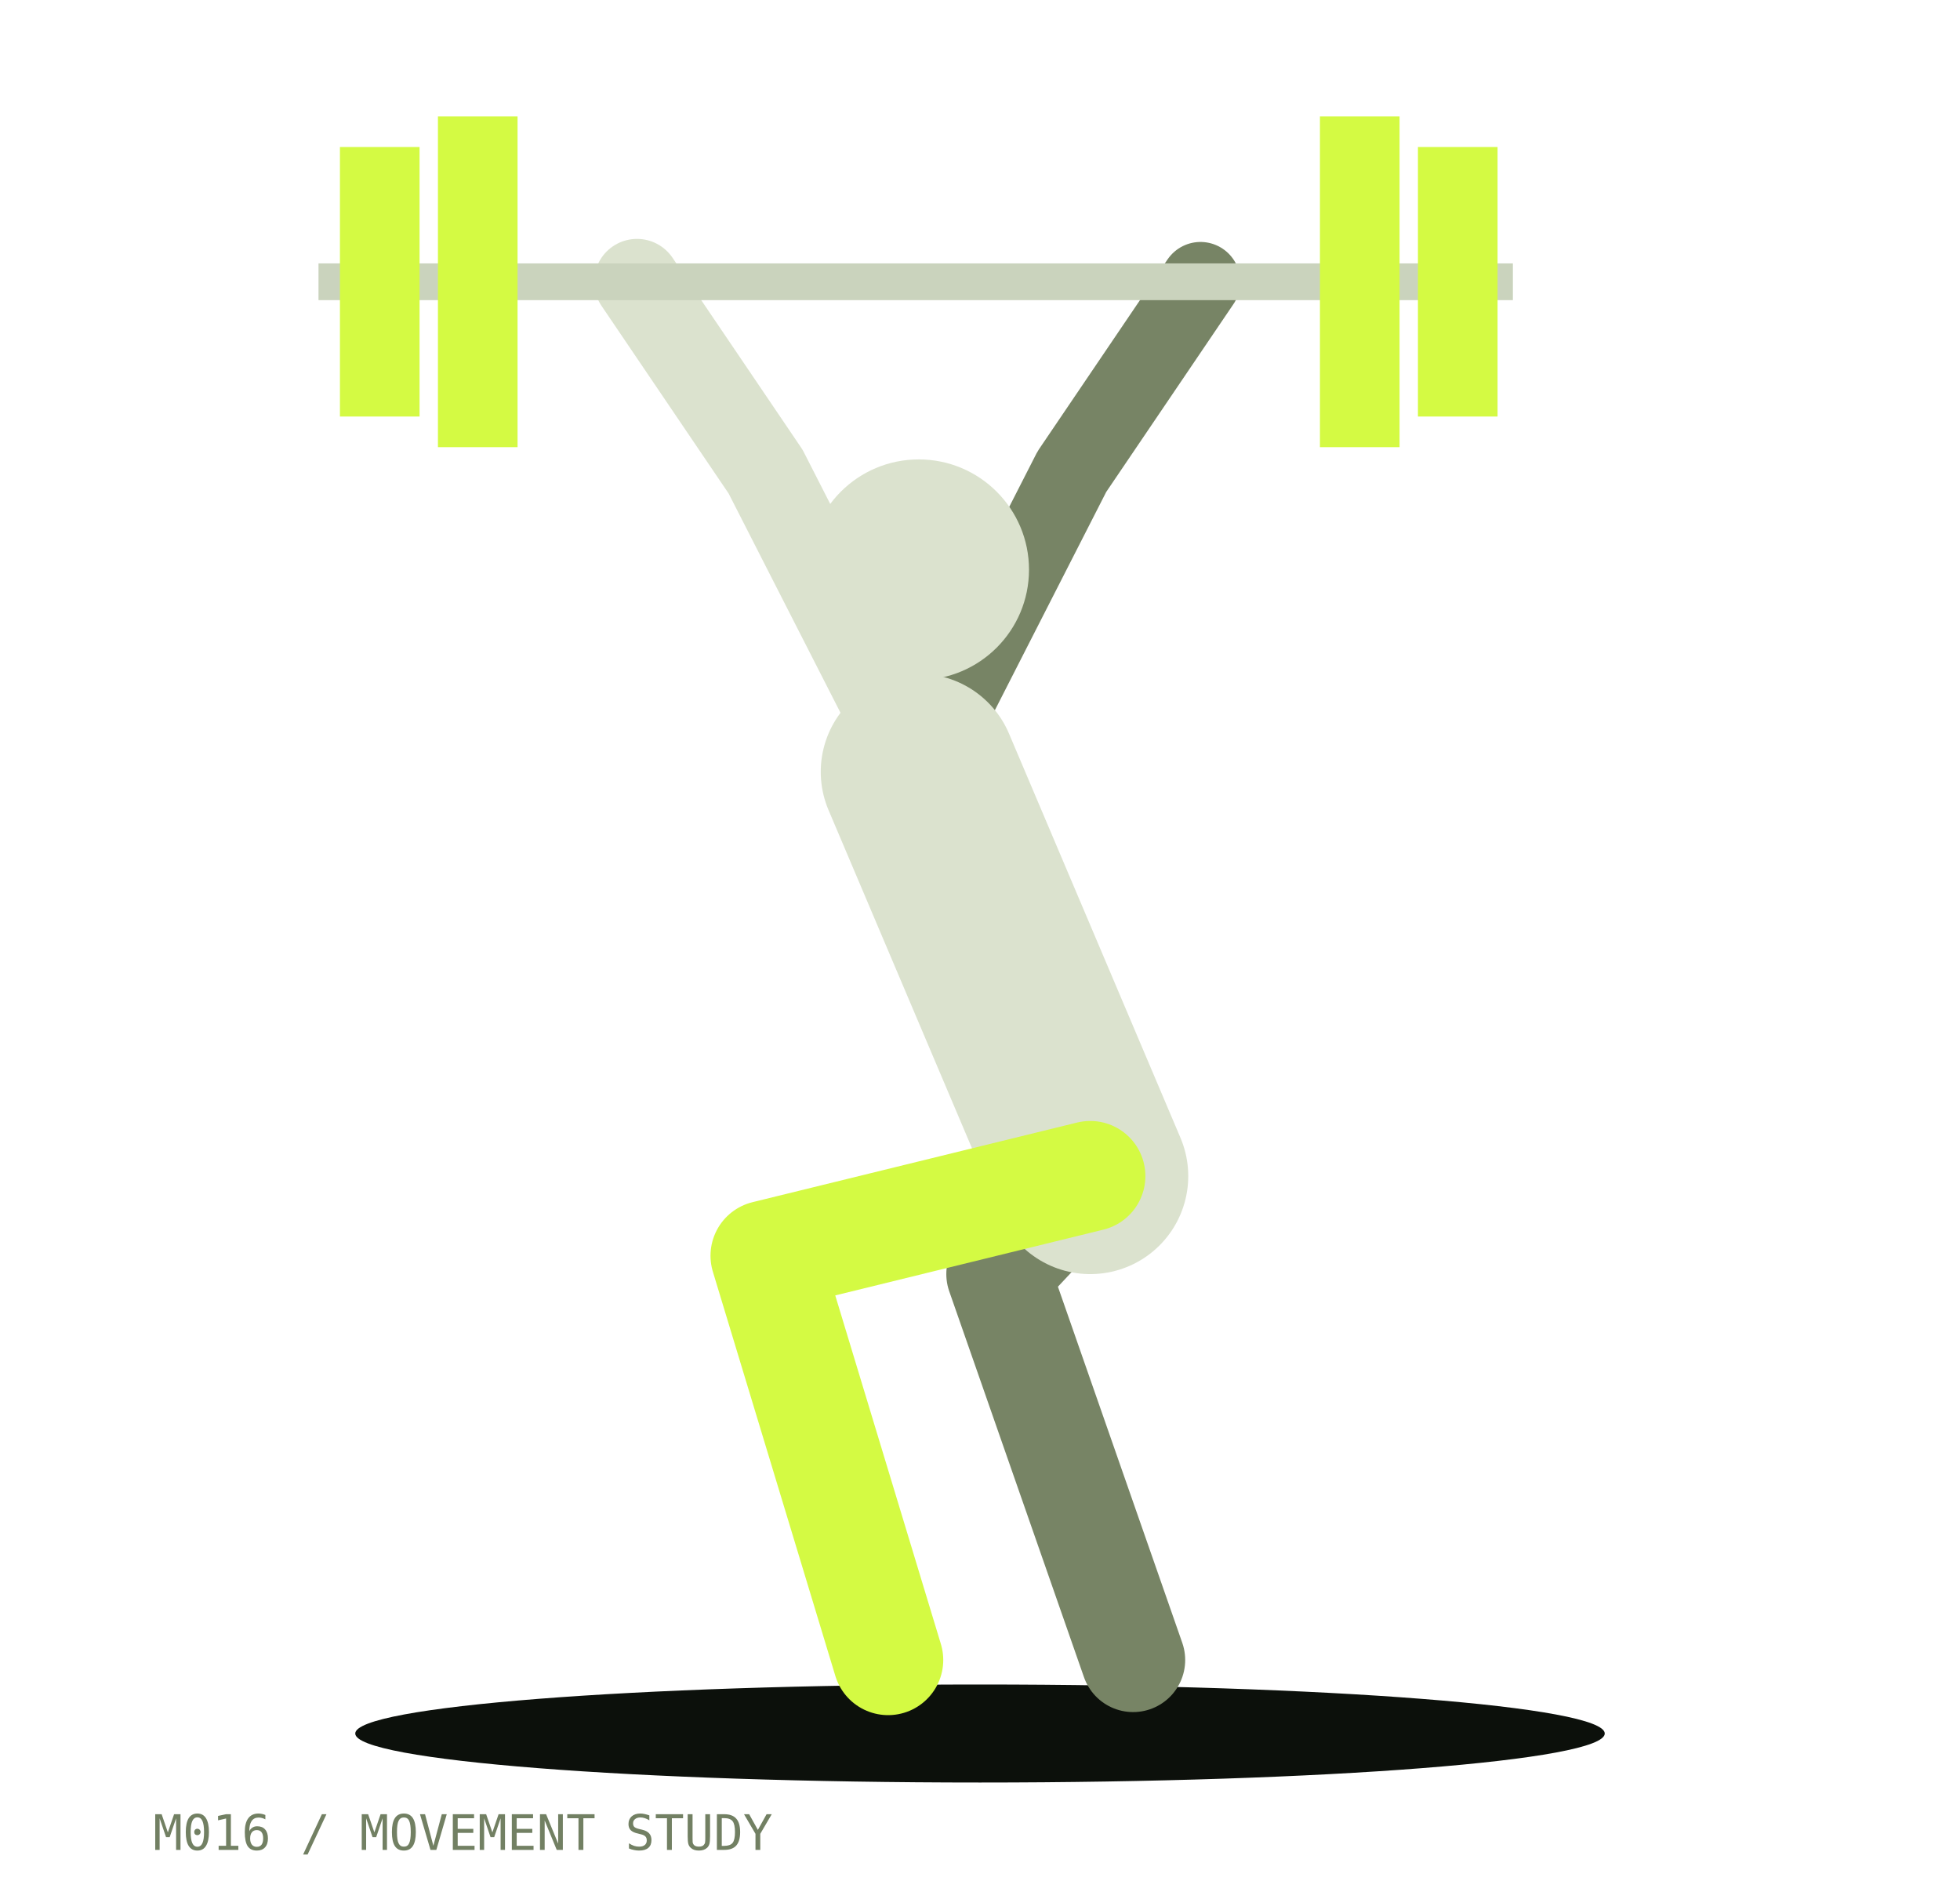
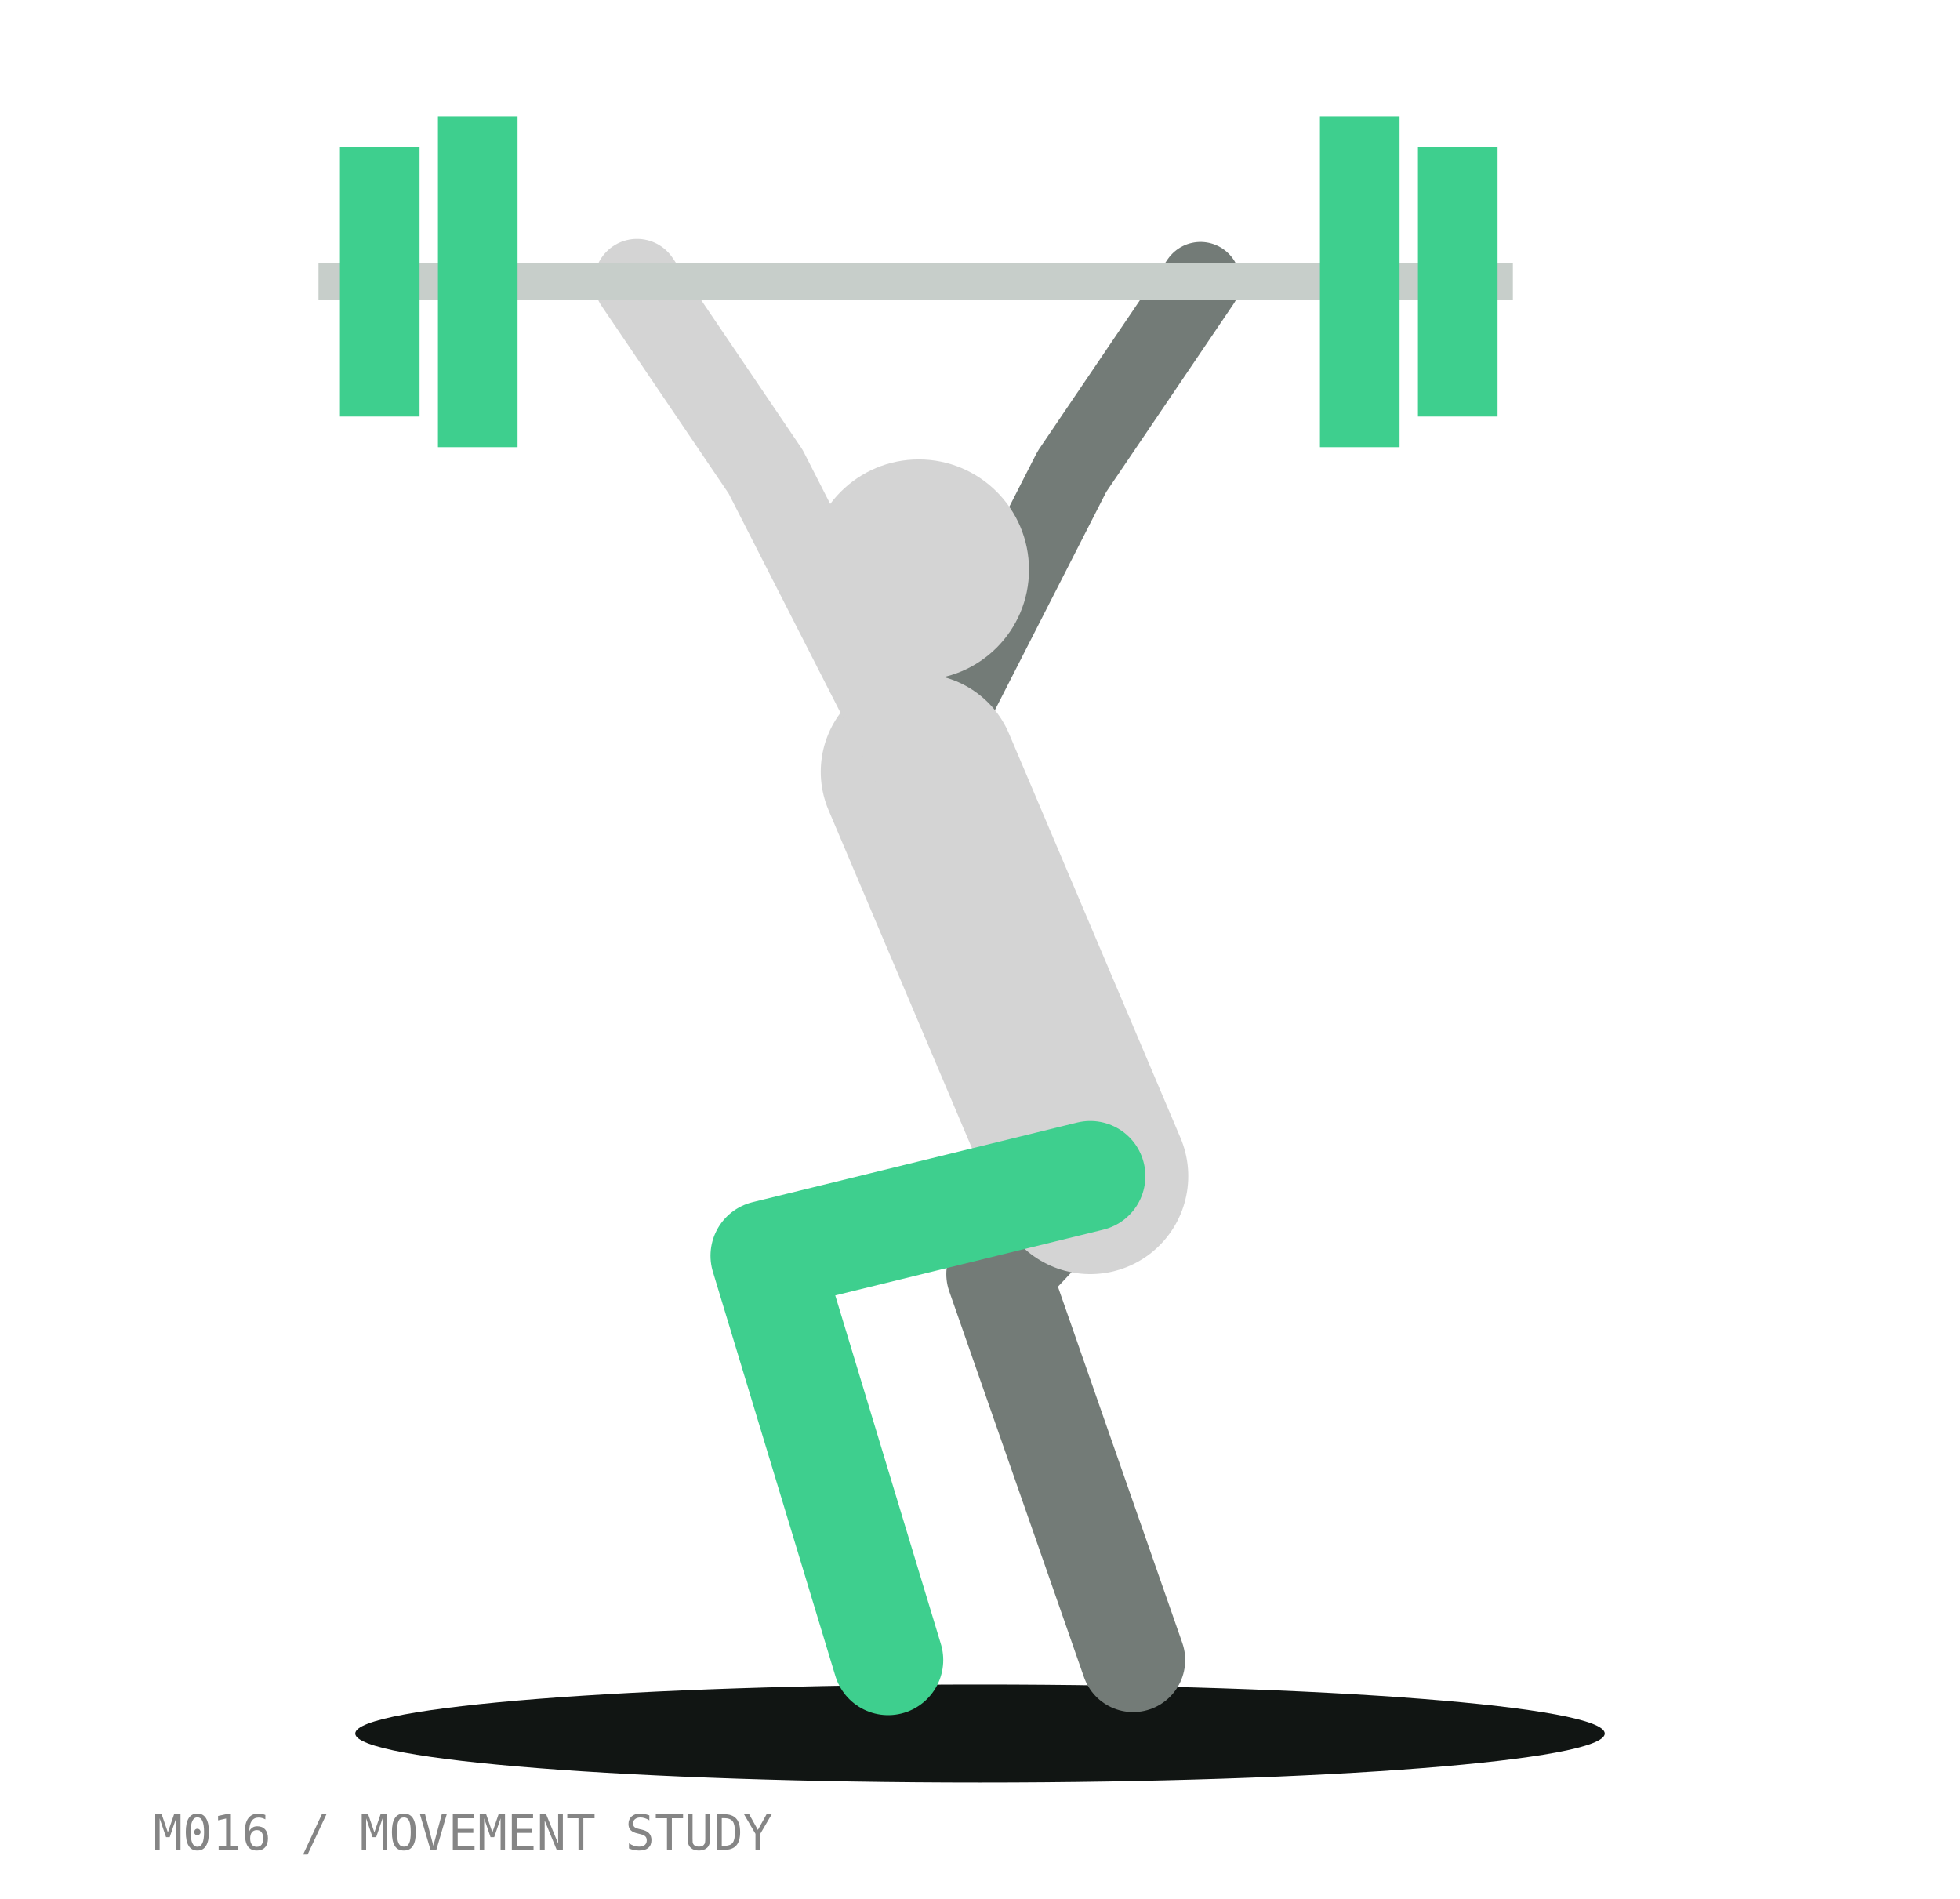
<svg xmlns="http://www.w3.org/2000/svg" viewBox="0 0 320 310">
-   <ellipse cx="160" cy="283" rx="102" ry="8" fill="#0c100b" />
+   <ellipse cx="160" cy="283" rx="102" ry="8" fill="#111513" />
  <g fill="none" stroke-linecap="round" stroke-linejoin="round">
-     <path d="M178 192 L163 208 L185 271" stroke="#778465" stroke-width="17" />
-     <path d="M150 126 L175 77 L196 46" stroke="#778465" stroke-width="13" />
-     <path d="M150 126 L178 192" stroke="#dbe2ce" stroke-width="32" />
-     <path d="M178 192 L125 205 L145 271" stroke="#d4fa43" stroke-width="18" />
-     <path d="M150 126 L125 77 L104 46" stroke="#dbe2ce" stroke-width="14" />
+     <path d="M178 192 L163 208 L185 271" stroke="#737b77" stroke-width="17" />
+     <path d="M150 126 L175 77 L196 46" stroke="#737b77" stroke-width="13" />
+     <path d="M150 126 L178 192" stroke="#d4d4d4" stroke-width="32" />
+     <path d="M178 192 L125 205 L145 271" stroke="#3ecf8e" stroke-width="18" />
+     <path d="M150 126 L125 77 L104 46" stroke="#d4d4d4" stroke-width="14" />
  </g>
-   <circle cx="150" cy="93" r="18" fill="#dbe2ce" />
-   <path d="M52 46H247" stroke="#cad3bd" stroke-width="6" />
-   <g stroke="#d4fa43" stroke-width="13">
+   <circle cx="150" cy="93" r="18" fill="#d4d4d4" />
+   <path d="M52 46H247" stroke="#c7ceca" stroke-width="6" />
+   <g stroke="#3ecf8e" stroke-width="13">
    <path d="M62 24v44M78 19v54M222 19v54M238 24v44" />
  </g>
-   <text x="25" y="302" fill="#728063" font-size="8" font-family="monospace">M016 / MOVEMENT STUDY</text>
+   <text x="25" y="302" fill="#858585" font-size="8" font-family="monospace">M016 / MOVEMENT STUDY</text>
</svg>
